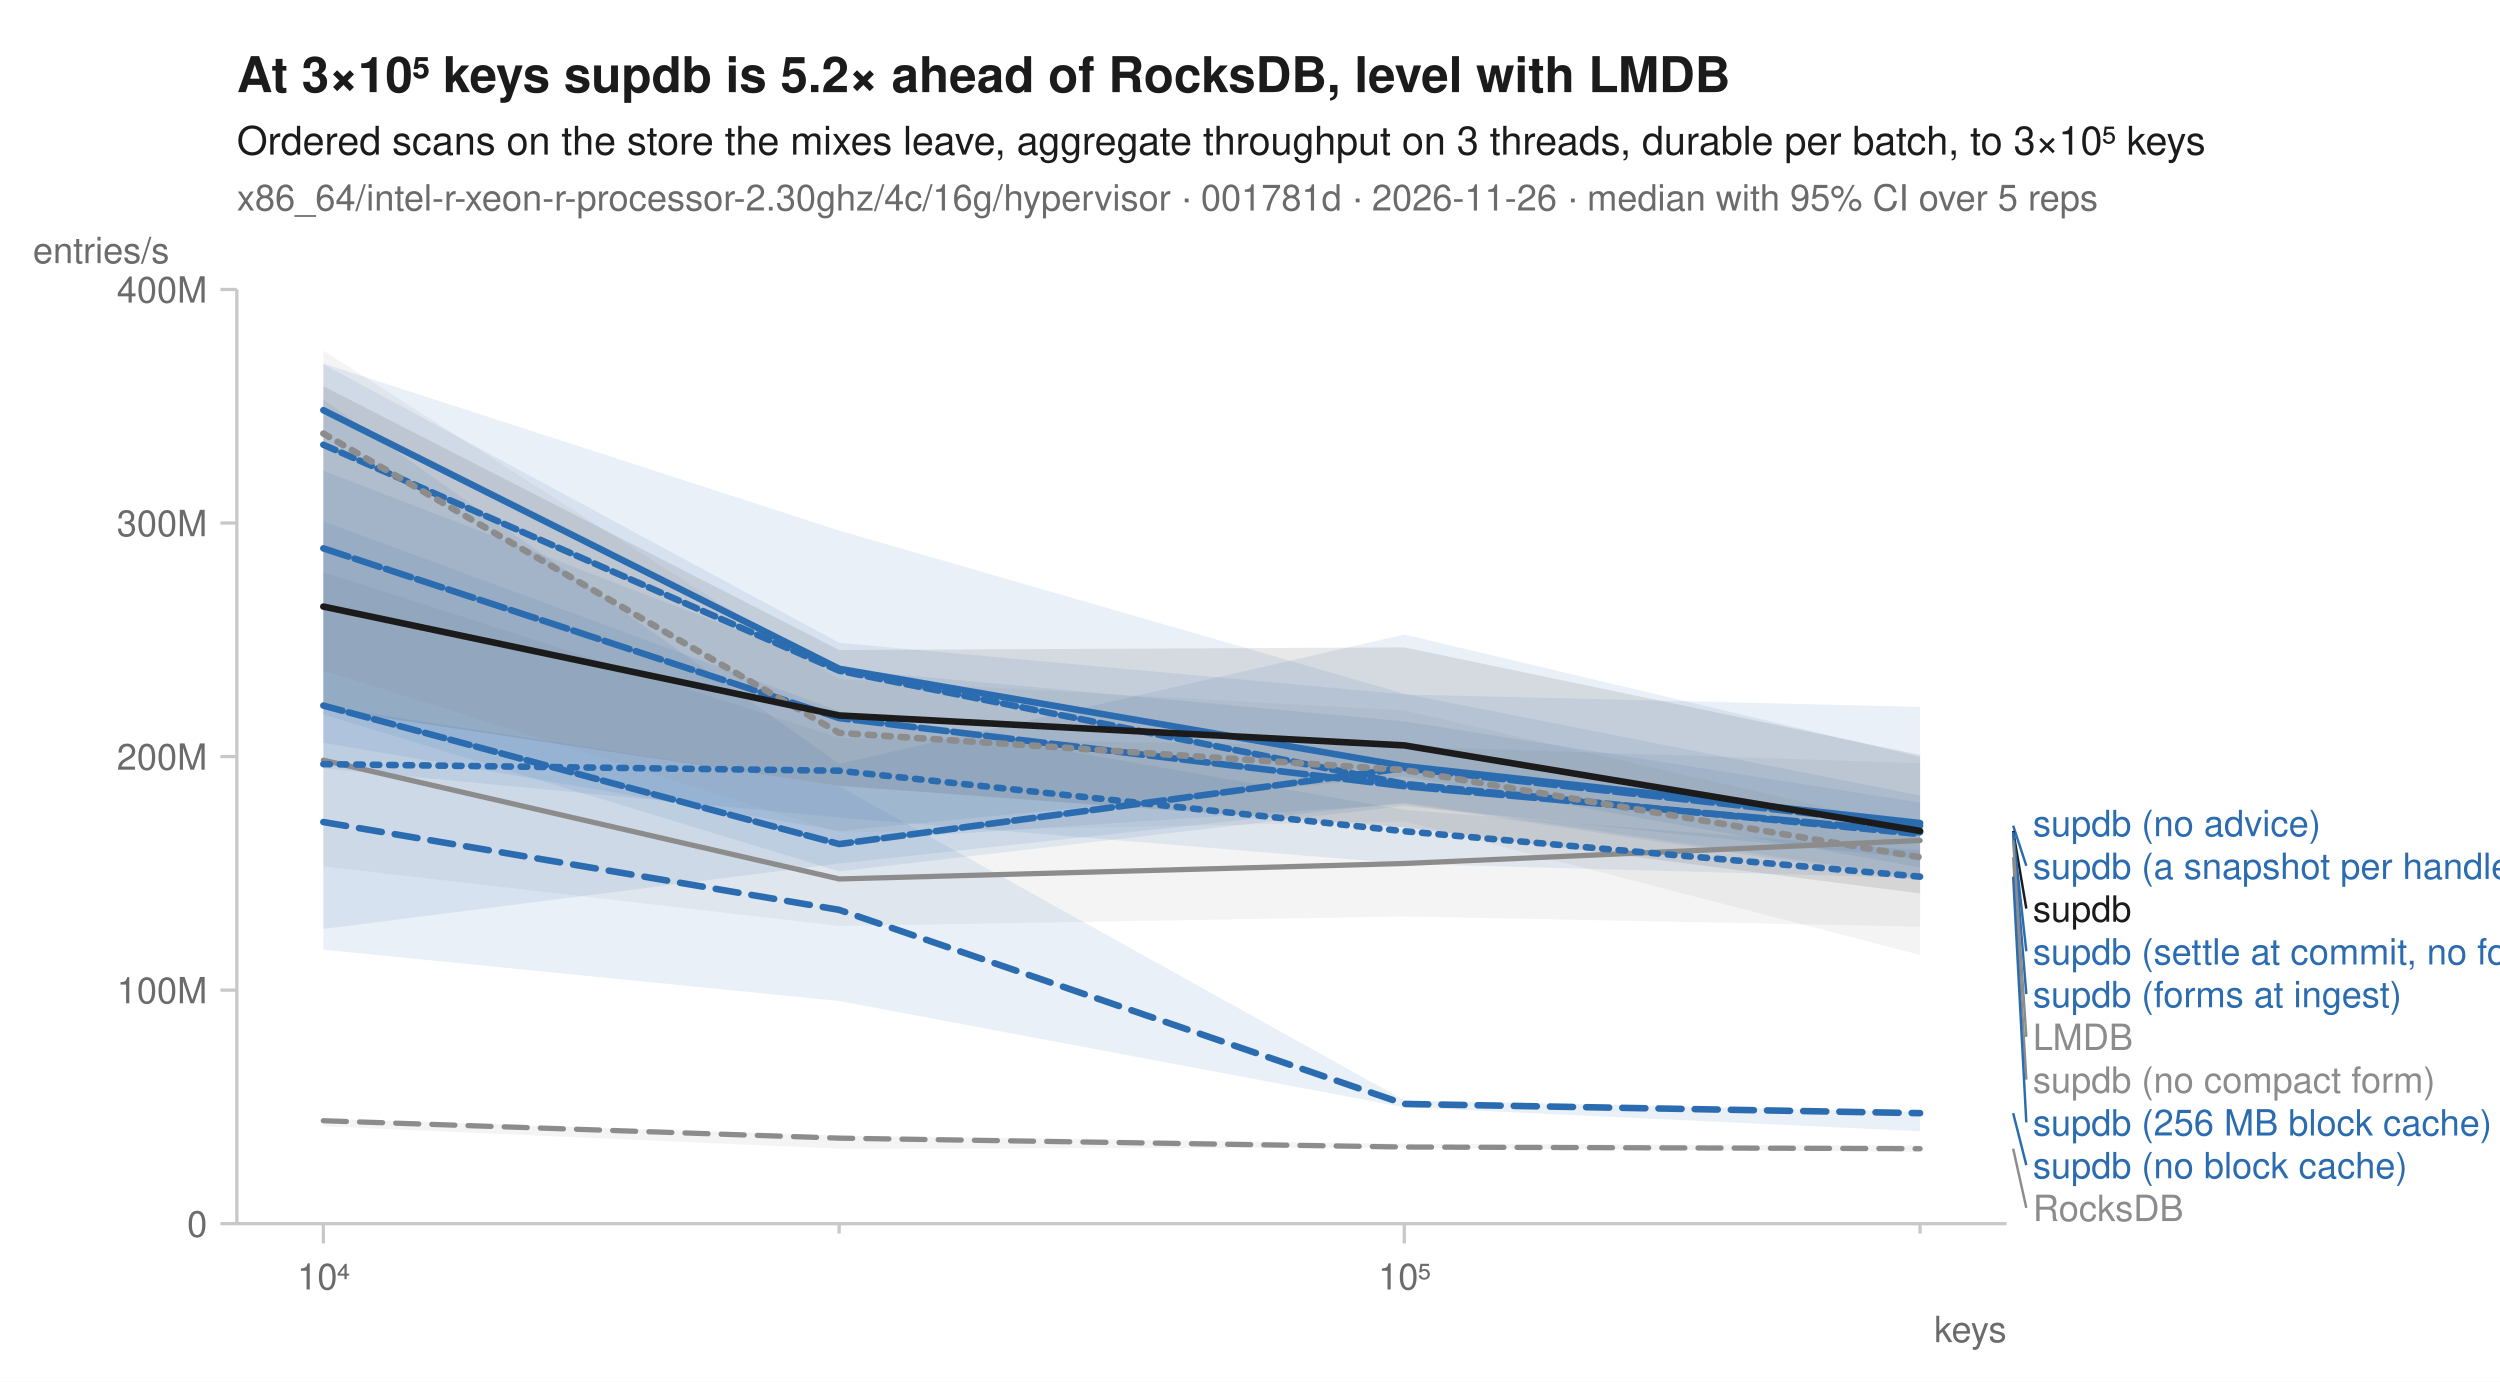
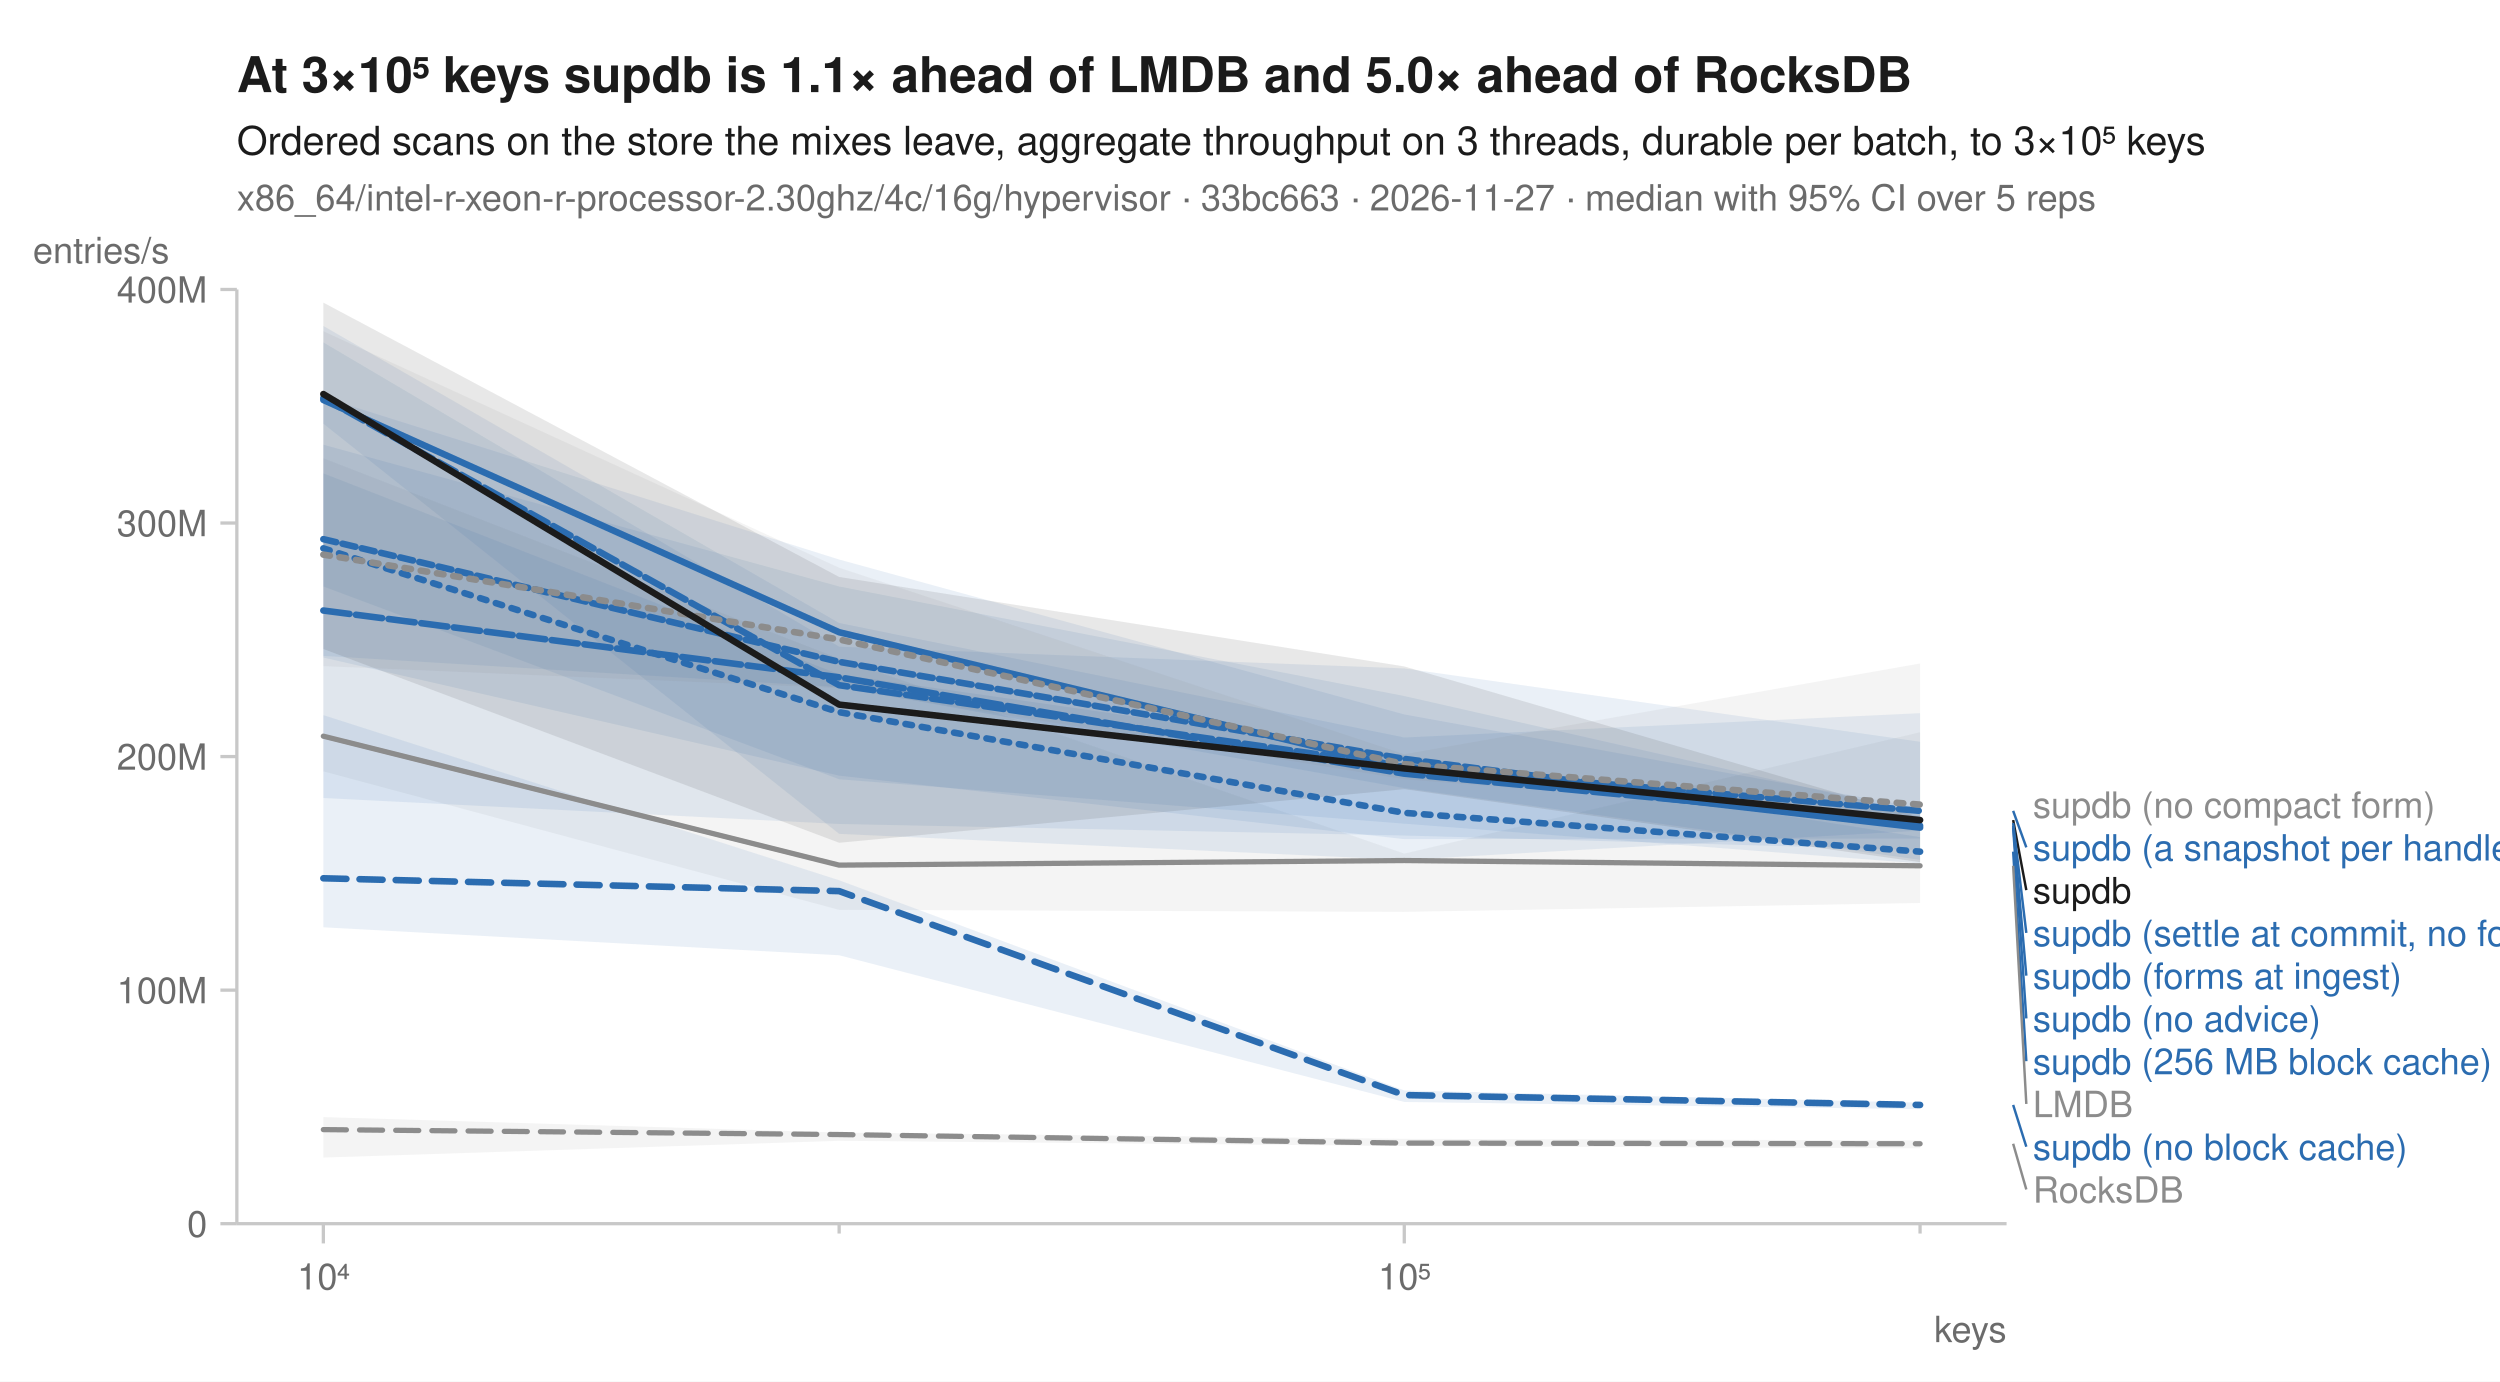
<svg xmlns="http://www.w3.org/2000/svg" width="760" height="420" viewBox="0 0 760 420" font-family="-apple-system, BlinkMacSystemFont, 'Segoe UI', Helvetica, Arial, sans-serif" fill="#1b1b1b">
  <rect width="760" height="420" fill="white" />
-   <text x="72" y="28" font-size="15" font-weight="600">At 3×10⁵ keys supdb is 5.2× ahead of RocksDB, level with LMDB</text>
+   <text x="72" y="28" font-size="15" font-weight="600">At 3×10⁵ keys supdb is 1.1× ahead of LMDB and 5.0× ahead of RocksDB</text>
  <text x="72" y="47" font-size="12">Ordered scans on the store the mixes leave, aggregate throughput on 3 threads, durable per batch, to 3×10⁵ keys</text>
-   <text x="72" y="64" font-size="11" fill="#6b6b6b">x86_64/intel-r-xeon-r-processor-2.30ghz/4c/16g/hypervisor · 001781d · 2026-11-26 · median with 95% CI over 5 reps</text>
+   <text x="72" y="64" font-size="11" fill="#6b6b6b">x86_64/intel-r-xeon-r-processor-2.30ghz/4c/16g/hypervisor · 33bc663 · 2026-11-27 · median with 95% CI over 5 reps</text>
  <line x1="72" y1="372" x2="610" y2="372" stroke="#c8c8c8" stroke-width="1" />
  <line x1="72" y1="88" x2="72" y2="372" stroke="#c8c8c8" stroke-width="1" />
  <line x1="98.3" y1="372" x2="98.3" y2="378" stroke="#c8c8c8" stroke-width="1" />
  <text x="98.3" y="392" font-size="11" text-anchor="middle" fill="#6b6b6b">10⁴</text>
  <line x1="255.1" y1="372" x2="255.1" y2="375" stroke="#c8c8c8" stroke-width="1" />
  <line x1="426.9" y1="372" x2="426.9" y2="378" stroke="#c8c8c8" stroke-width="1" />
  <text x="426.9" y="392" font-size="11" text-anchor="middle" fill="#6b6b6b">10⁵</text>
  <line x1="583.7" y1="372" x2="583.7" y2="375" stroke="#c8c8c8" stroke-width="1" />
  <text x="610" y="408" font-size="11" text-anchor="end" fill="#6b6b6b">keys</text>
  <line x1="67" y1="372.0" x2="72" y2="372.0" stroke="#c8c8c8" stroke-width="1" />
  <text x="63" y="376.0" font-size="11" text-anchor="end" fill="#6b6b6b">0</text>
  <line x1="67" y1="301.0" x2="72" y2="301.0" stroke="#c8c8c8" stroke-width="1" />
  <text x="63" y="305.0" font-size="11" text-anchor="end" fill="#6b6b6b">100M</text>
  <line x1="67" y1="230.0" x2="72" y2="230.0" stroke="#c8c8c8" stroke-width="1" />
  <text x="63" y="234.0" font-size="11" text-anchor="end" fill="#6b6b6b">200M</text>
  <line x1="67" y1="159.0" x2="72" y2="159.0" stroke="#c8c8c8" stroke-width="1" />
  <text x="63" y="163.0" font-size="11" text-anchor="end" fill="#6b6b6b">300M</text>
  <line x1="67" y1="88.0" x2="72" y2="88.0" stroke="#c8c8c8" stroke-width="1" />
  <text x="63" y="92.0" font-size="11" text-anchor="end" fill="#6b6b6b">400M</text>
  <text x="10" y="80" font-size="11" text-anchor="start" fill="#6b6b6b">entries/s</text>
-   <path d="M98.3,340.1 L255.1,345.2 L426.9,347.7 L583.7,348.2 L583.7,350.2 L426.9,348.9 L255.1,349.2 L98.3,342.4 Z" fill="#8c8c8c" fill-opacity="0.10" />
-   <path d="M98.3,173.9 L255.1,224.3 L426.9,226.9 L583.7,232.0 L583.7,281.7 L426.9,278.6 L255.1,281.5 L98.3,263.4 Z" fill="#8c8c8c" fill-opacity="0.10" />
-   <path d="M98.3,158.5 L255.1,216.2 L426.9,246.2 L583.7,258.5 L583.7,266.9 L426.9,262.6 L255.1,248.5 L98.3,233.6 Z" fill="#2b6cb0" fill-opacity="0.10" />
-   <path d="M98.3,214.7 L255.1,239.0 L426.9,334.5 L583.7,338.0 L583.7,343.9 L426.9,336.6 L255.1,304.3 L98.3,288.7 Z" fill="#2b6cb0" fill-opacity="0.10" />
-   <path d="M98.3,110.5 L255.1,161.3 L426.9,210.9 L583.7,241.8 L583.7,263.7 L426.9,236.0 L255.1,252.6 L98.3,225.8 Z" fill="#2b6cb0" fill-opacity="0.10" />
-   <path d="M98.3,121.5 L255.1,232.2 L426.9,192.9 L583.7,230.1 L583.7,261.1 L426.9,245.0 L255.1,264.9 L98.3,217.2 Z" fill="#2b6cb0" fill-opacity="0.10" />
-   <path d="M98.3,143.1 L255.1,203.4 L426.9,219.3 L583.7,244.0 L583.7,266.8 L426.9,244.0 L255.1,262.5 L98.3,282.4 Z" fill="#2b6cb0" fill-opacity="0.10" />
-   <path d="M98.3,110.7 L255.1,195.4 L426.9,211.1 L583.7,214.9 L583.7,267.7 L426.9,244.4 L255.1,255.8 L98.3,215.6 Z" fill="#2b6cb0" fill-opacity="0.10" />
-   <path d="M98.3,106.6 L255.1,206.5 L426.9,216.0 L583.7,252.0 L583.7,290.3 L426.9,249.7 L255.1,253.1 L98.3,203.8 Z" fill="#8c8c8c" fill-opacity="0.10" />
-   <path d="M98.3,117.4 L255.1,197.6 L426.9,196.8 L583.7,229.5 L583.7,271.6 L426.9,251.5 L255.1,238.9 L98.3,215.5 Z" fill="#1b1b1b" fill-opacity="0.10" />
-   <path d="M98.3,340.7 L255.1,346.0 L426.9,348.7 L583.7,349.2 " fill="none" stroke="#8c8c8c" stroke-width="1.6" stroke-linejoin="round" stroke-linecap="round" stroke-dasharray="7,4" />
-   <path d="M98.3,231.1 L255.1,267.2 L426.9,262.5 L583.7,255.5 " fill="none" stroke="#8c8c8c" stroke-width="1.6" stroke-linejoin="round" stroke-linecap="round" />
-   <path d="M98.3,232.3 L255.1,234.3 L426.9,252.7 L583.7,266.5 " fill="none" stroke="#2b6cb0" stroke-width="2" stroke-linejoin="round" stroke-linecap="round" stroke-dasharray="2,3" />
-   <path d="M98.3,249.9 L255.1,276.6 L426.9,335.6 L583.7,338.4 " fill="none" stroke="#2b6cb0" stroke-width="2" stroke-linejoin="round" stroke-linecap="round" stroke-dasharray="7,4" />
-   <path d="M98.3,124.7 L255.1,203.3 L426.9,232.9 L583.7,250.2 " fill="none" stroke="#2b6cb0" stroke-width="2" stroke-linejoin="round" stroke-linecap="round" />
-   <path d="M98.3,214.5 L255.1,256.6 L426.9,233.5 L583.7,251.0 " fill="none" stroke="#2b6cb0" stroke-width="2" stroke-linejoin="round" stroke-linecap="round" stroke-dasharray="6,2" />
-   <path d="M98.3,166.7 L255.1,218.3 L426.9,239.0 L583.7,253.0 " fill="none" stroke="#2b6cb0" stroke-width="2" stroke-linejoin="round" stroke-linecap="round" stroke-dasharray="8,2" />
-   <path d="M98.3,135.2 L255.1,203.9 L426.9,238.3 L583.7,253.6 " fill="none" stroke="#2b6cb0" stroke-width="2" stroke-linejoin="round" stroke-linecap="round" stroke-dasharray="4,2" />
-   <path d="M98.3,131.8 L255.1,222.8 L426.9,234.1 L583.7,260.6 " fill="none" stroke="#8c8c8c" stroke-width="2" stroke-linejoin="round" stroke-linecap="round" stroke-dasharray="2,3" />
-   <path d="M98.3,184.4 L255.1,217.5 L426.9,226.6 L583.7,252.6 " fill="none" stroke="#1b1b1b" stroke-width="2" stroke-linejoin="round" stroke-linecap="round" />
-   <text x="618.0" y="254.2" font-size="11" fill="#2b6cb0">supdb (no advice)</text>
-   <line x1="612.0" y1="251.0" x2="616.0" y2="263.2" stroke="#2b6cb0" stroke-width="0.75" />
-   <text x="618.0" y="267.2" font-size="11" fill="#2b6cb0">supdb (a snapshot per handle)</text>
-   <line x1="612.0" y1="252.6" x2="616.0" y2="276.2" stroke="#1b1b1b" stroke-width="0.75" />
-   <text x="618.0" y="280.2" font-size="11" fill="#1b1b1b">supdb</text>
-   <line x1="612.0" y1="253.0" x2="616.0" y2="289.2" stroke="#2b6cb0" stroke-width="0.75" />
-   <text x="618.0" y="293.2" font-size="11" fill="#2b6cb0">supdb (settle at commit, no forms)</text>
-   <line x1="612.0" y1="253.6" x2="616.0" y2="302.2" stroke="#2b6cb0" stroke-width="0.75" />
-   <text x="618.0" y="306.2" font-size="11" fill="#2b6cb0">supdb (forms at ingest)</text>
-   <line x1="612.0" y1="255.5" x2="616.0" y2="315.2" stroke="#8c8c8c" stroke-width="0.75" />
-   <text x="618.0" y="319.2" font-size="11" fill="#8c8c8c">LMDB</text>
-   <line x1="612.0" y1="260.6" x2="616.0" y2="328.2" stroke="#8c8c8c" stroke-width="0.75" />
-   <text x="618.0" y="332.2" font-size="11" fill="#8c8c8c">supdb (no compact form)</text>
-   <line x1="612.0" y1="266.5" x2="616.0" y2="341.2" stroke="#2b6cb0" stroke-width="0.75" />
-   <text x="618.0" y="345.2" font-size="11" fill="#2b6cb0">supdb (256 MB block cache)</text>
-   <line x1="612.0" y1="338.4" x2="616.0" y2="354.2" stroke="#2b6cb0" stroke-width="0.75" />
-   <text x="618.0" y="358.2" font-size="11" fill="#2b6cb0">supdb (no block cache)</text>
-   <line x1="612.0" y1="349.2" x2="616.0" y2="367.2" stroke="#8c8c8c" stroke-width="0.75" />
-   <text x="618.0" y="371.2" font-size="11" fill="#8c8c8c">RocksDB</text>
+   <path d="M98.3,339.6 L255.1,344.3 L426.9,346.2 L583.7,346.7 L583.7,349.1 L426.9,348.4 L255.1,346.8 L98.3,351.9 Z" fill="#8c8c8c" fill-opacity="0.10" />
+   <path d="M98.3,139.3 L255.1,200.2 L426.9,259.5 L583.7,222.6 L583.7,274.5 L426.9,277.2 L255.1,276.6 L98.3,234.5 Z" fill="#8c8c8c" fill-opacity="0.10" />
+   <path d="M98.3,143.9 L255.1,205.0 L426.9,229.6 L583.7,254.5 L583.7,262.5 L426.9,250.4 L255.1,236.9 L98.3,178.3 Z" fill="#2b6cb0" fill-opacity="0.10" />
+   <path d="M98.3,217.4 L255.1,267.6 L426.9,331.5 L583.7,335.2 L583.7,337.2 L426.9,335.0 L255.1,290.4 L98.3,281.9 Z" fill="#2b6cb0" fill-opacity="0.10" />
+   <path d="M98.3,99.1 L255.1,189.4 L426.9,224.2 L583.7,216.8 L583.7,261.4 L426.9,239.6 L255.1,208.9 L98.3,199.4 Z" fill="#2b6cb0" fill-opacity="0.10" />
+   <path d="M98.3,104.1 L255.1,196.6 L426.9,203.2 L583.7,225.5 L583.7,252.5 L426.9,261.4 L255.1,253.5 L98.3,128.8 Z" fill="#2b6cb0" fill-opacity="0.10" />
+   <path d="M98.3,135.2 L255.1,178.3 L426.9,211.6 L583.7,247.2 L583.7,258.4 L426.9,254.0 L255.1,250.5 L98.3,242.6 Z" fill="#2b6cb0" fill-opacity="0.10" />
+   <path d="M98.3,120.8 L255.1,170.1 L426.9,217.2 L583.7,245.6 L583.7,254.9 L426.9,255.1 L255.1,235.8 L98.3,199.9 Z" fill="#2b6cb0" fill-opacity="0.10" />
+   <path d="M98.3,100.7 L255.1,172.6 L426.9,229.3 L583.7,201.7 L583.7,249.1 L426.9,236.9 L255.1,209.2 L98.3,202.5 Z" fill="#8c8c8c" fill-opacity="0.10" />
+   <path d="M98.3,92.0 L255.1,175.4 L426.9,202.6 L583.7,248.4 L583.7,262.1 L426.9,239.9 L255.1,256.2 L98.3,197.3 Z" fill="#1b1b1b" fill-opacity="0.10" />
+   <path d="M98.3,343.4 L255.1,344.9 L426.9,347.5 L583.7,347.7 " fill="none" stroke="#8c8c8c" stroke-width="1.6" stroke-linejoin="round" stroke-linecap="round" stroke-dasharray="7,4" />
+   <path d="M98.3,223.8 L255.1,263.0 L426.9,261.6 L583.7,263.2 " fill="none" stroke="#8c8c8c" stroke-width="1.6" stroke-linejoin="round" stroke-linecap="round" />
+   <path d="M98.3,166.7 L255.1,216.5 L426.9,247.1 L583.7,258.9 " fill="none" stroke="#2b6cb0" stroke-width="2" stroke-linejoin="round" stroke-linecap="round" stroke-dasharray="2,3" />
+   <path d="M98.3,267.0 L255.1,270.9 L426.9,332.9 L583.7,335.9 " fill="none" stroke="#2b6cb0" stroke-width="2" stroke-linejoin="round" stroke-linecap="round" stroke-dasharray="7,4" />
+   <path d="M98.3,121.6 L255.1,192.2 L426.9,233.5 L583.7,251.6 " fill="none" stroke="#2b6cb0" stroke-width="2" stroke-linejoin="round" stroke-linecap="round" />
+   <path d="M98.3,121.0 L255.1,208.3 L426.9,233.1 L583.7,246.5 " fill="none" stroke="#2b6cb0" stroke-width="2" stroke-linejoin="round" stroke-linecap="round" stroke-dasharray="6,2" />
+   <path d="M98.3,185.6 L255.1,205.9 L426.9,235.2 L583.7,250.2 " fill="none" stroke="#2b6cb0" stroke-width="2" stroke-linejoin="round" stroke-linecap="round" stroke-dasharray="8,2" />
+   <path d="M98.3,163.9 L255.1,201.2 L426.9,230.7 L583.7,251.0 " fill="none" stroke="#2b6cb0" stroke-width="2" stroke-linejoin="round" stroke-linecap="round" stroke-dasharray="4,2" />
+   <path d="M98.3,168.6 L255.1,194.4 L426.9,232.3 L583.7,244.6 " fill="none" stroke="#8c8c8c" stroke-width="2" stroke-linejoin="round" stroke-linecap="round" stroke-dasharray="2,3" />
+   <path d="M98.3,119.8 L255.1,214.2 L426.9,233.6 L583.7,249.3 " fill="none" stroke="#1b1b1b" stroke-width="2" stroke-linejoin="round" stroke-linecap="round" />
+   <text x="618.0" y="248.6" font-size="11" fill="#8c8c8c">supdb (no compact form)</text>
+   <line x1="612.0" y1="246.5" x2="616.0" y2="257.6" stroke="#2b6cb0" stroke-width="0.75" />
+   <text x="618.0" y="261.6" font-size="11" fill="#2b6cb0">supdb (a snapshot per handle)</text>
+   <line x1="612.0" y1="249.3" x2="616.0" y2="270.6" stroke="#1b1b1b" stroke-width="0.75" />
+   <text x="618.0" y="274.6" font-size="11" fill="#1b1b1b">supdb</text>
+   <line x1="612.0" y1="250.2" x2="616.0" y2="283.6" stroke="#2b6cb0" stroke-width="0.75" />
+   <text x="618.0" y="287.6" font-size="11" fill="#2b6cb0">supdb (settle at commit, no forms)</text>
+   <line x1="612.0" y1="251.0" x2="616.0" y2="296.6" stroke="#2b6cb0" stroke-width="0.75" />
+   <text x="618.0" y="300.6" font-size="11" fill="#2b6cb0">supdb (forms at ingest)</text>
+   <line x1="612.0" y1="251.6" x2="616.0" y2="309.6" stroke="#2b6cb0" stroke-width="0.75" />
+   <text x="618.0" y="313.6" font-size="11" fill="#2b6cb0">supdb (no advice)</text>
+   <line x1="612.0" y1="258.9" x2="616.0" y2="322.6" stroke="#2b6cb0" stroke-width="0.75" />
+   <text x="618.0" y="326.6" font-size="11" fill="#2b6cb0">supdb (256 MB block cache)</text>
+   <line x1="612.0" y1="263.2" x2="616.0" y2="335.6" stroke="#8c8c8c" stroke-width="0.75" />
+   <text x="618.0" y="339.6" font-size="11" fill="#8c8c8c">LMDB</text>
+   <line x1="612.0" y1="335.9" x2="616.0" y2="348.6" stroke="#2b6cb0" stroke-width="0.75" />
+   <text x="618.0" y="352.6" font-size="11" fill="#2b6cb0">supdb (no block cache)</text>
+   <line x1="612.0" y1="347.7" x2="616.0" y2="361.6" stroke="#8c8c8c" stroke-width="0.75" />
+   <text x="618.0" y="365.6" font-size="11" fill="#8c8c8c">RocksDB</text>
</svg>
